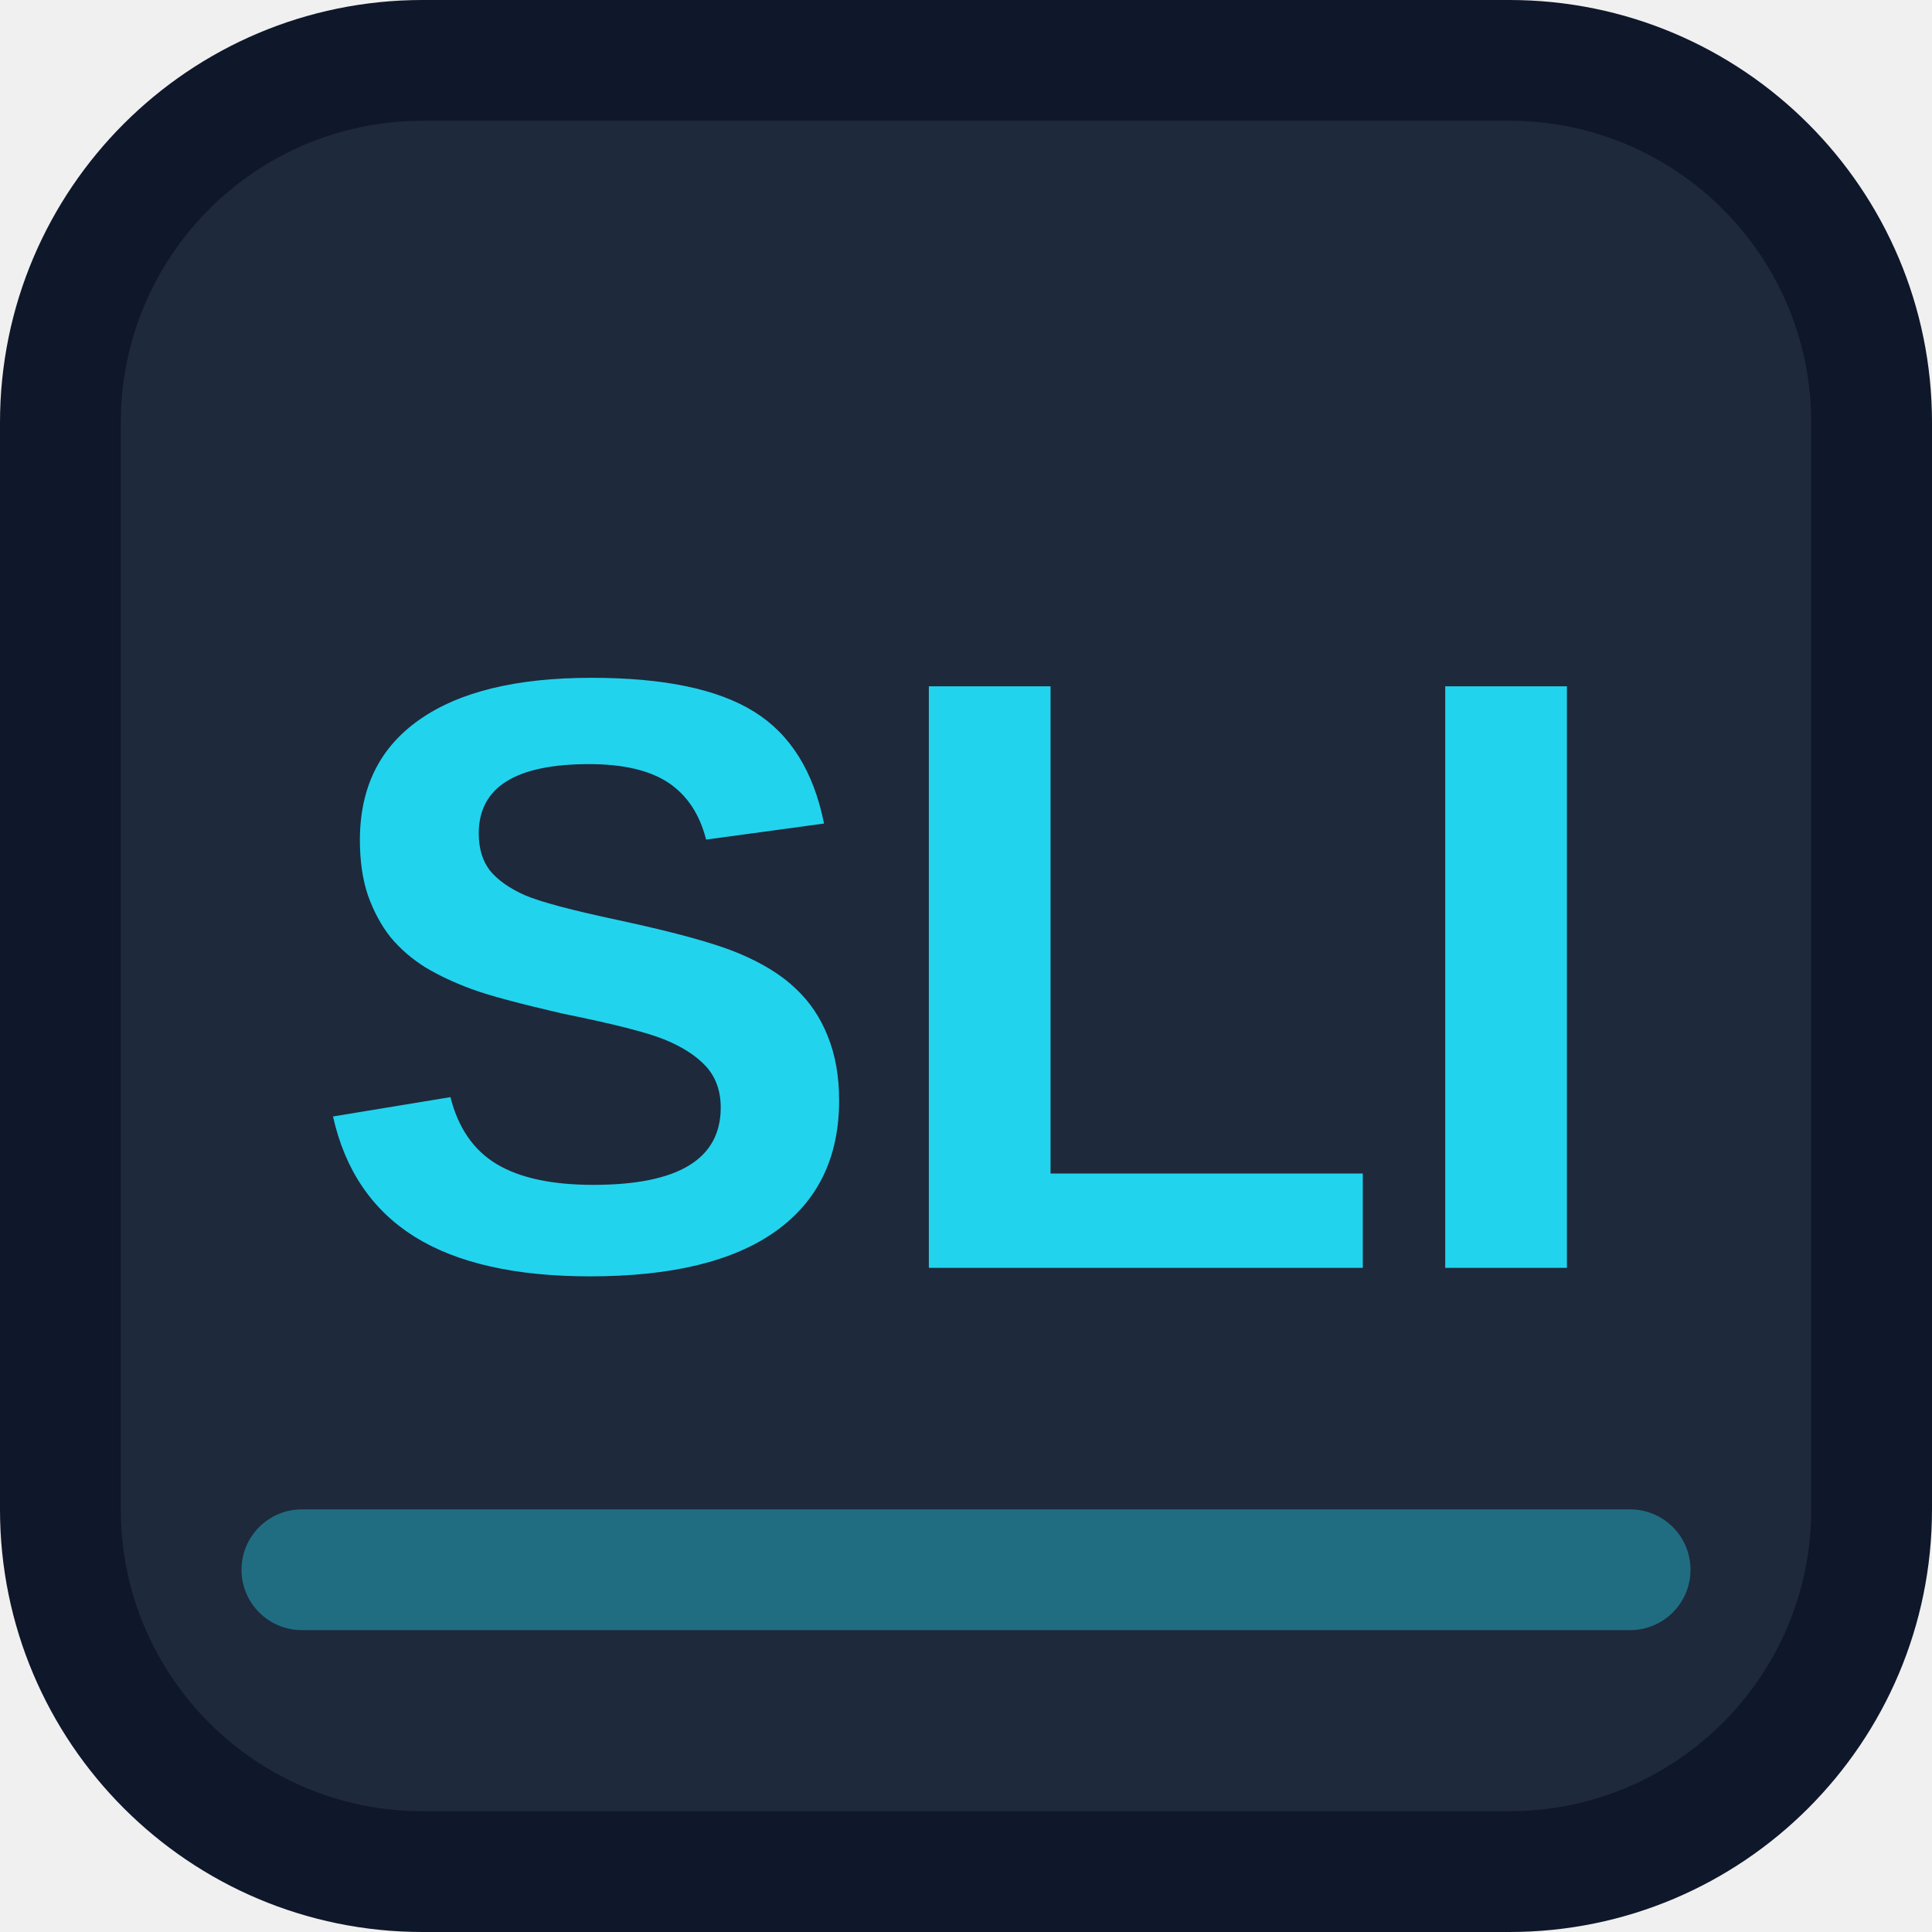
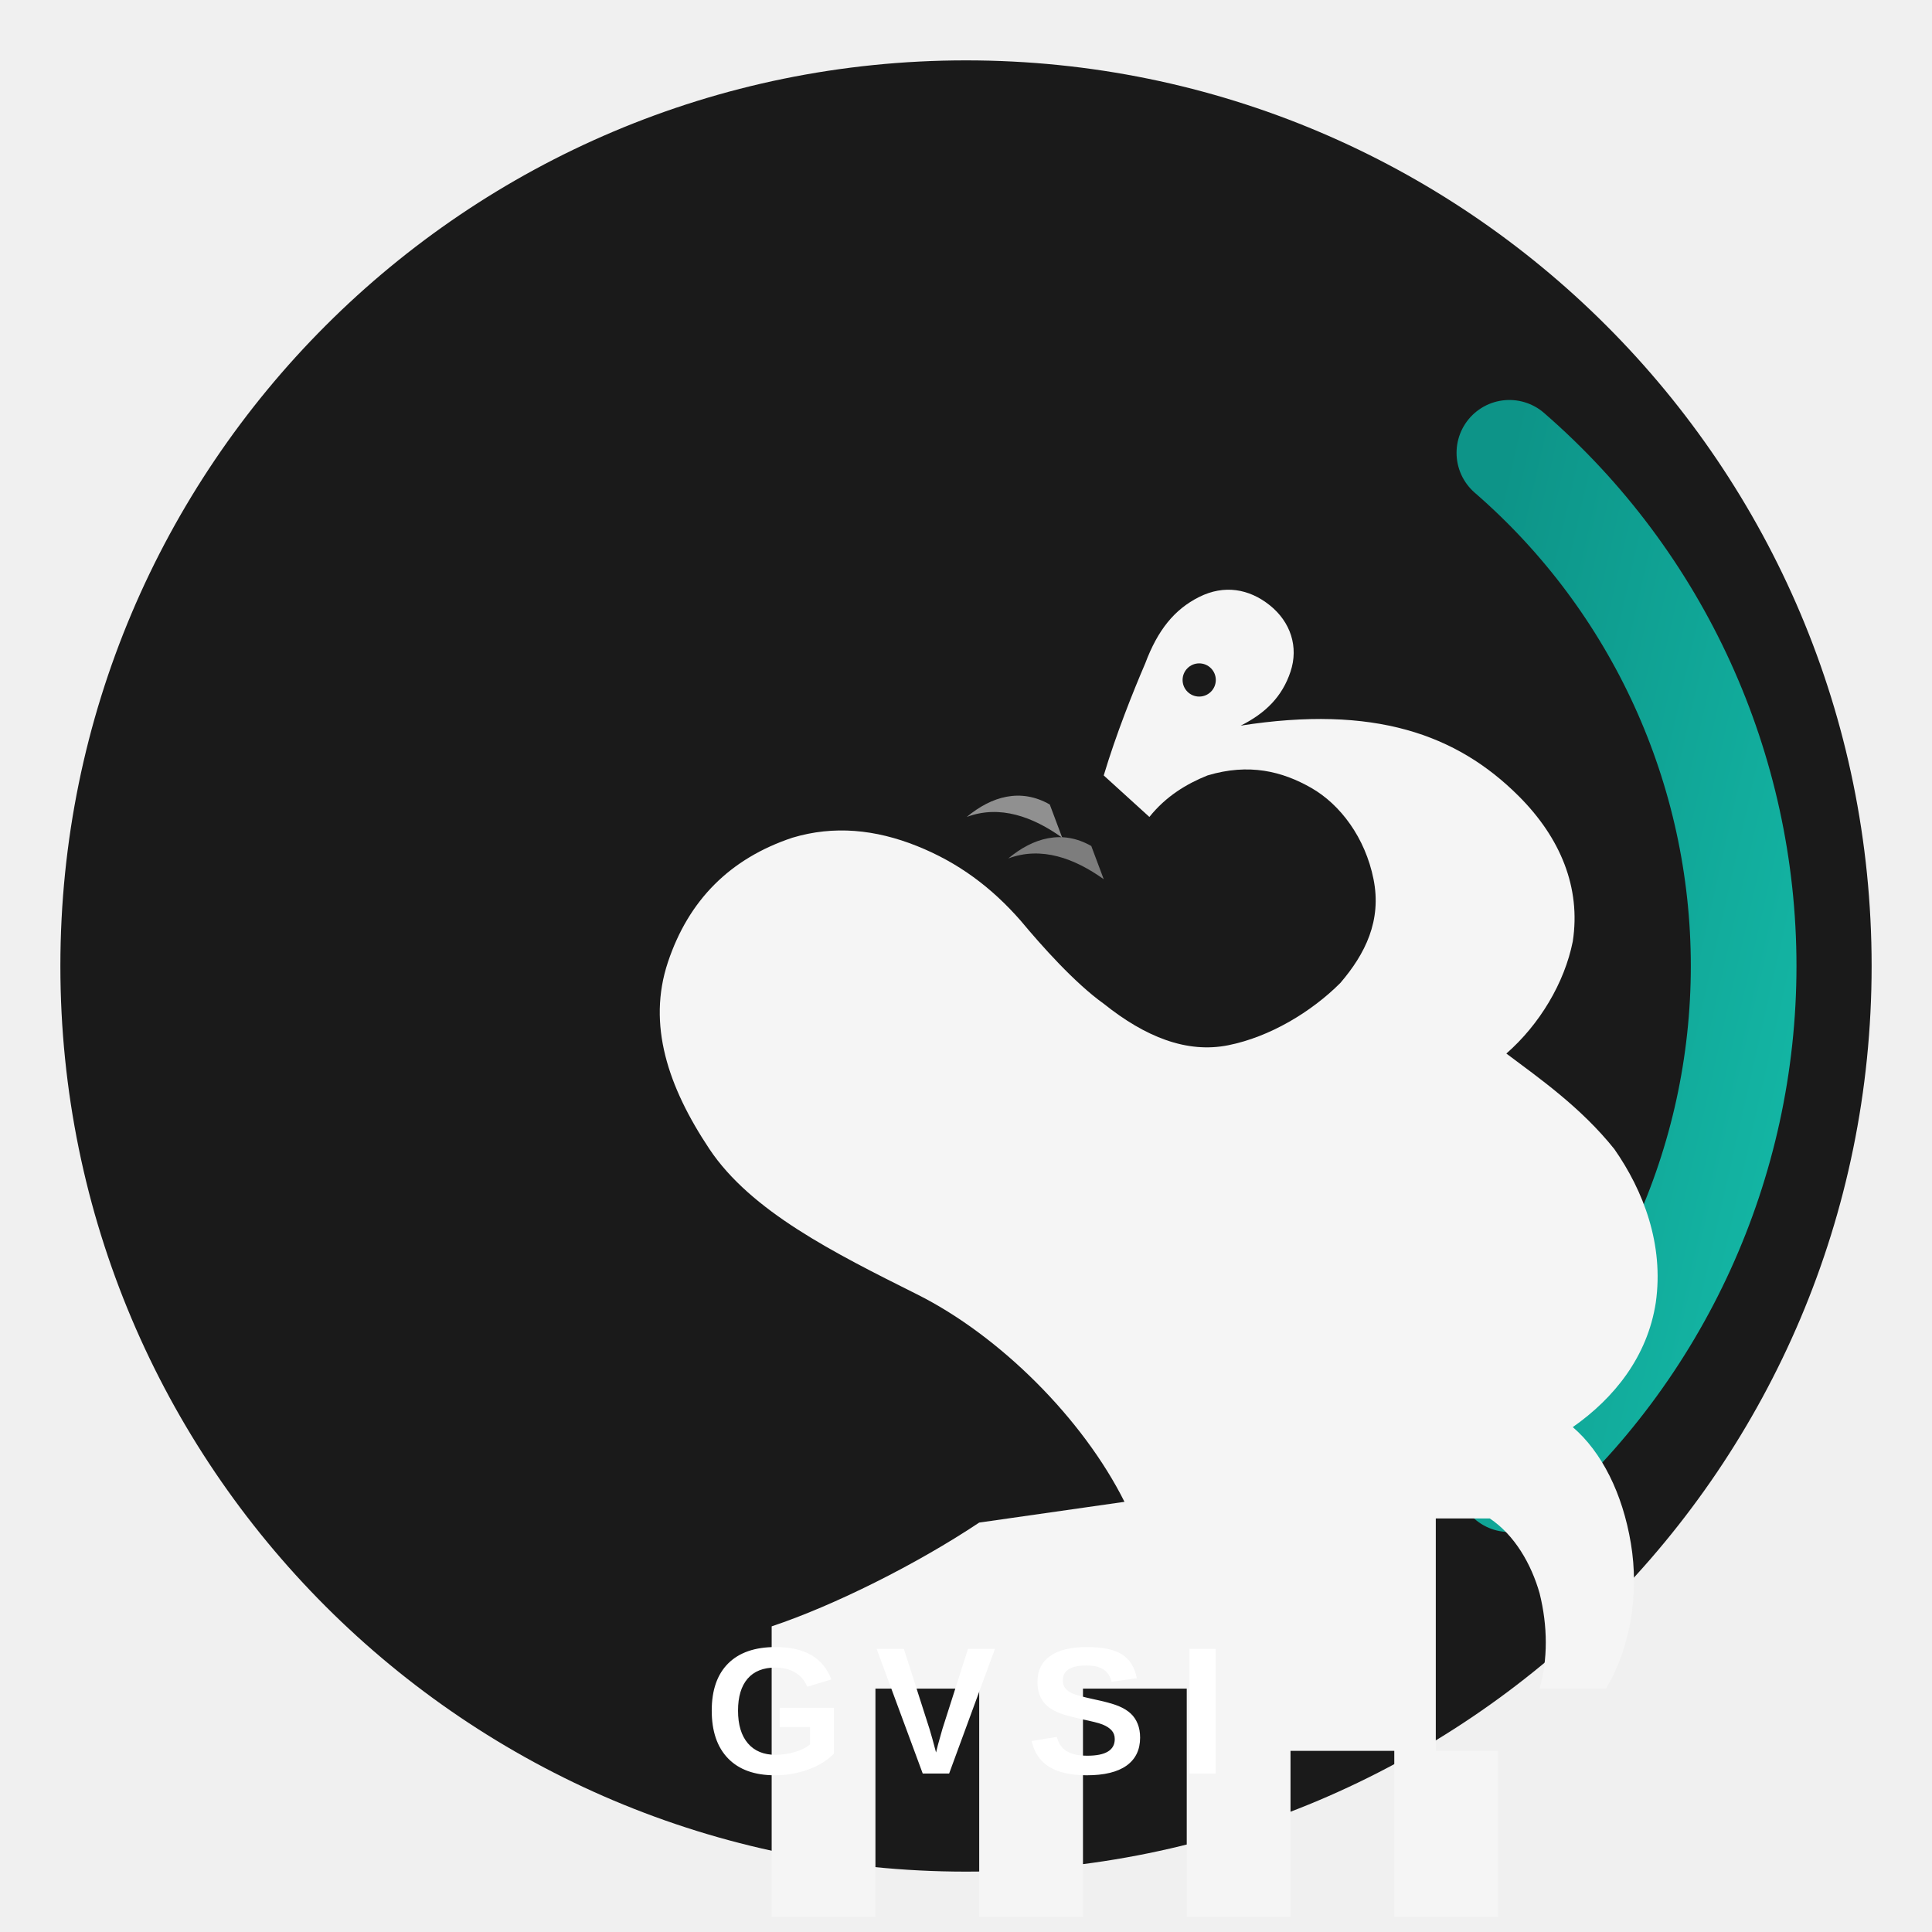
- <svg xmlns="http://www.w3.org/2000/svg" viewBox="0 0 64 64">
-   <rect width="64" height="64" rx="14" fill="#0f172a" />
-   <rect x="4" y="4" width="56" height="56" rx="10" fill="#1e293b" />
-   <text x="32" y="42" font-family="Arial,sans-serif" font-size="28" font-weight="bold" fill="#22d3ee" text-anchor="middle">SLI</text>
-   <rect x="8" y="50" width="48" height="4" rx="2" fill="#22d3ee" opacity="0.4" />
+ <svg xmlns="http://www.w3.org/2000/svg" viewBox="0 0 512 512">
+   <defs>
+     <linearGradient id="tealArc" x1="0%" y1="0%" x2="100%" y2="100%">
+       <stop offset="0%" style="stop-color:#0d9488;stop-opacity:1" />
+       <stop offset="100%" style="stop-color:#14b8a6;stop-opacity:1" />
+     </linearGradient>
+   </defs>
+   <circle cx="256" cy="256" r="240" fill="#1a1a1a" />
+   <path d="M 400 120 A 180 180 0 0 1 400 392" fill="none" stroke="url(#tealArc)" stroke-width="28" stroke-linecap="round" />
+   <g transform="translate(100, 90) scale(1.1)">
+     <path d="M 180 280               C 170 260, 150 240, 130 230               C 110 220, 90 210, 80 195               C 70 180, 65 165, 70 150               C 75 135, 85 125, 100 120               C 110 117, 120 118, 130 122               C 140 126, 148 132, 155 140               C 160 146, 168 155, 175 160               C 185 168, 195 172, 205 170               C 215 168, 225 162, 232 155               C 238 148, 242 140, 240 130               C 238 120, 232 112, 225 108               C 218 104, 210 102, 200 105               C 195 107, 190 110, 186 115               L 175 105               C 178 95, 182 85, 185 78               C 188 70, 192 65, 198 62               C 204 59, 210 60, 215 64               C 220 68, 222 74, 220 80               C 218 86, 214 90, 208 93               C 240 88, 260 95, 275 110               C 285 120, 290 132, 288 145               C 286 155, 280 165, 272 172               C 280 178, 290 185, 298 195               C 305 205, 310 218, 308 232               C 306 245, 298 255, 288 262               C 295 268, 300 278, 302 290               C 304 302, 302 315, 296 325               L 280 325               C 282 318, 282 310, 280 302               C 278 295, 274 288, 268 284               L 255 284               L 255 340               L 270 340               L 270 380               L 245 380               L 245 340               L 220 340               L 220 380               L 195 380               L 195 325               L 170 325               L 170 380               L 145 380               L 145 325               L 120 325               L 120 380               L 95 380               L 95 310               C 110 305, 130 295, 145 285               Z" fill="#f5f5f5" />
+     <circle cx="198" cy="82" r="4" fill="#1a1a1a" />
+     <path d="M 165 120 C 158 115, 150 112, 142 115 C 148 110, 155 108, 162 112" fill="#e0e0e0" opacity="0.6" />
+     <path d="M 175 130 C 168 125, 160 122, 152 125 C 158 120, 165 118, 172 122" fill="#e0e0e0" opacity="0.5" />
+   </g>
+   <text x="256" y="470" text-anchor="middle" font-family="Arial, sans-serif" font-weight="900" font-size="48" fill="#ffffff" letter-spacing="8">GVSI</text>
</svg>
